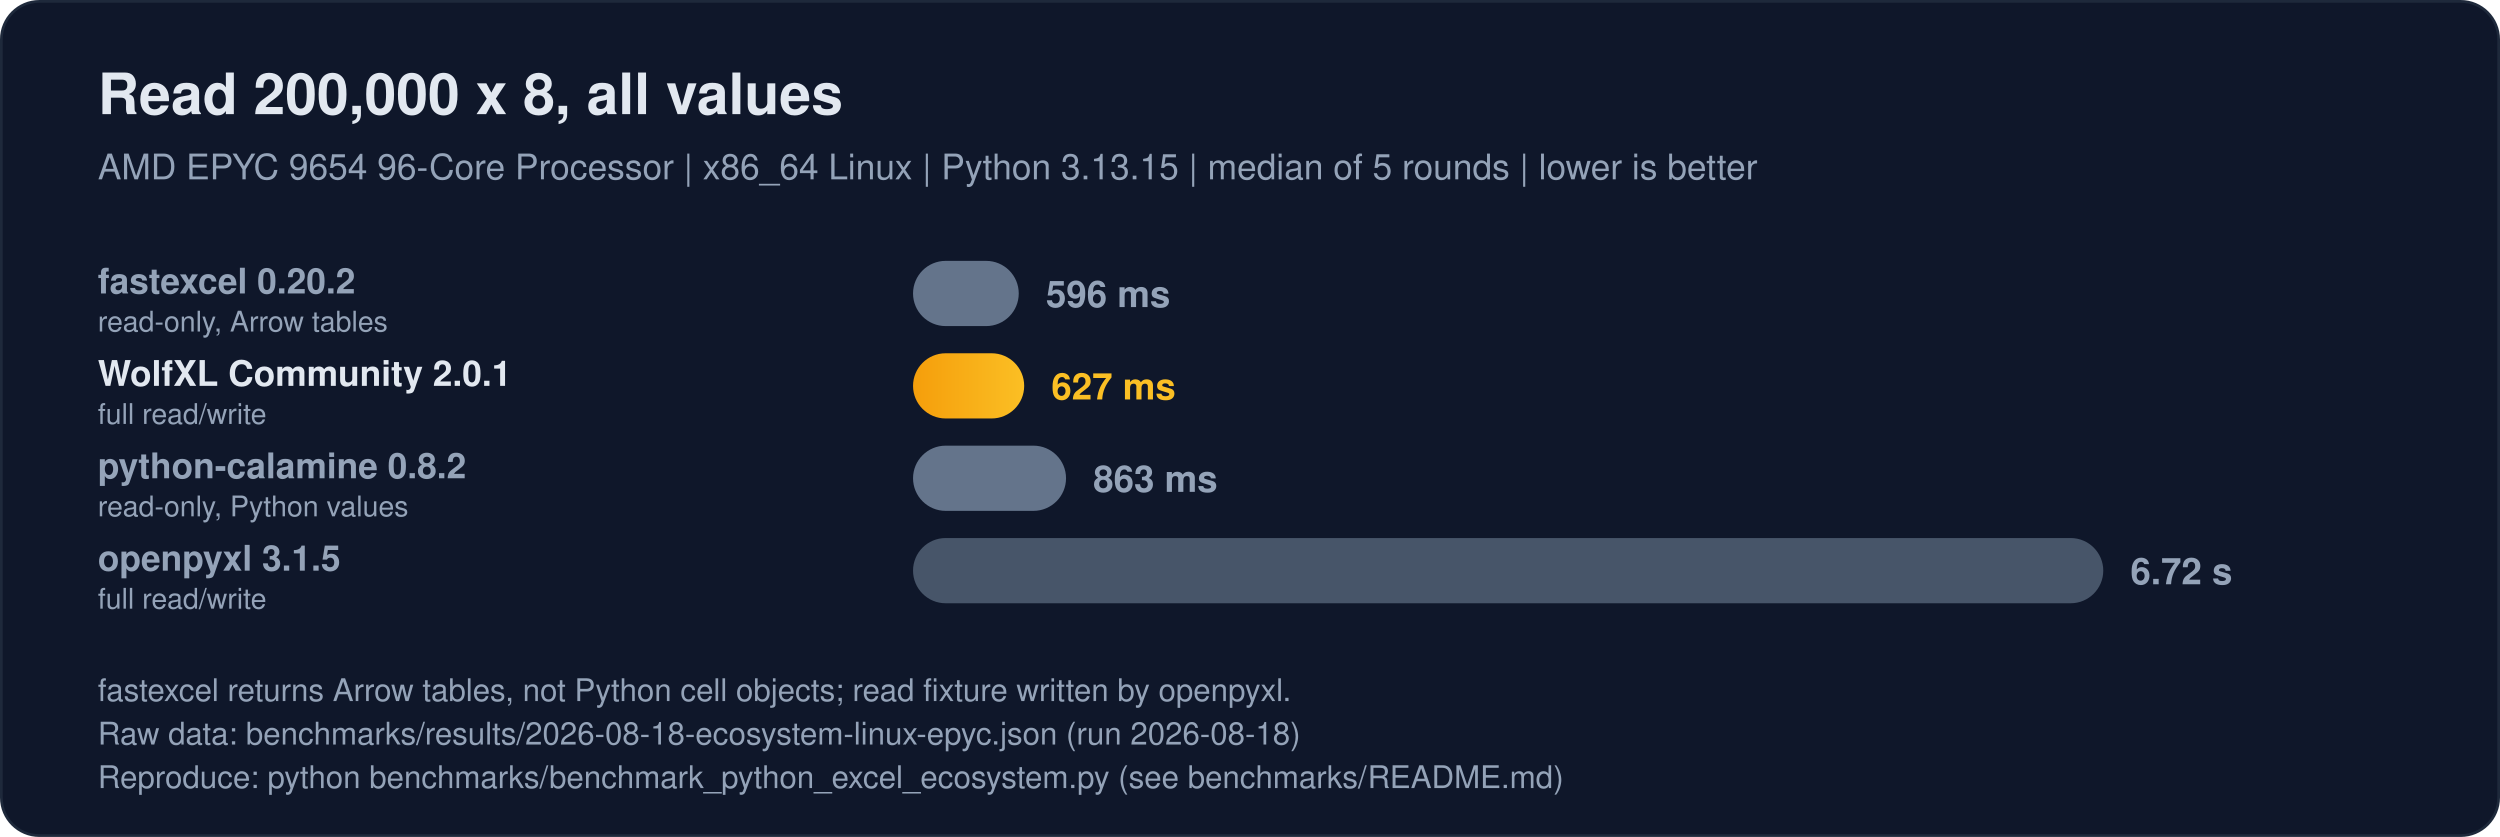
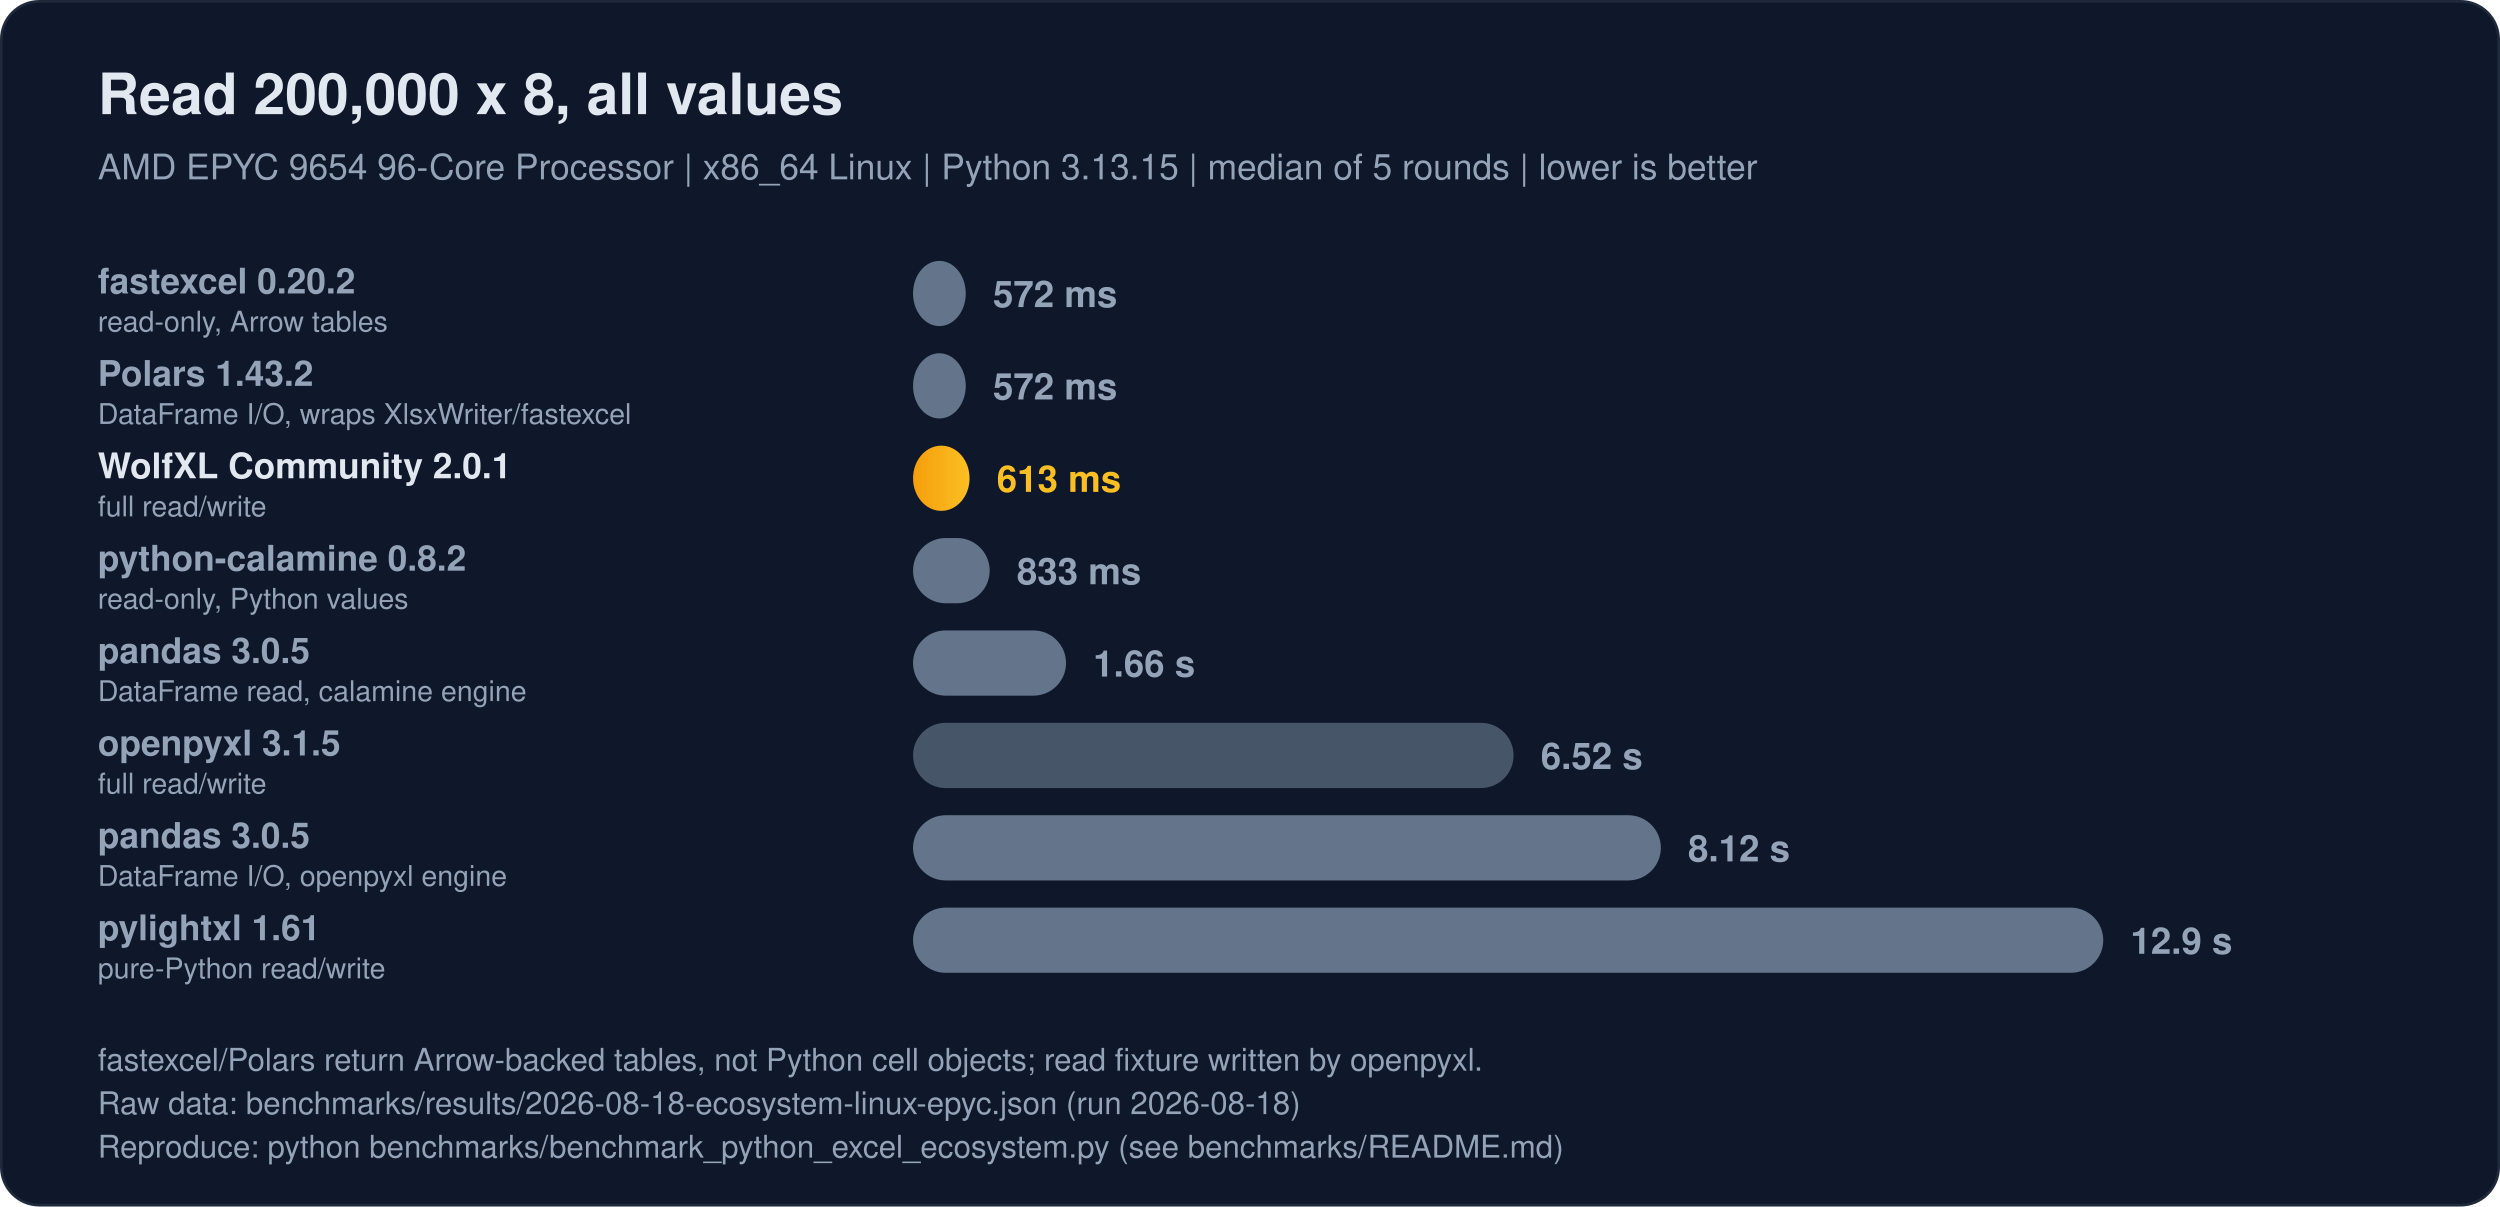
- <svg xmlns="http://www.w3.org/2000/svg" width="920" height="308" viewBox="0 0 920 308" role="img" aria-label="Read 200,000 x 8, all values">
+ <svg xmlns="http://www.w3.org/2000/svg" width="920" height="444" viewBox="0 0 920 444" role="img" aria-label="Read 200,000 x 8, all values">
  <defs>
    <linearGradient id="wolfxl" x1="0" y1="0" x2="1" y2="0">
      <stop offset="0" stop-color="#f59e0b" />
      <stop offset="1" stop-color="#fbbf24" />
    </linearGradient>
  </defs>
-   <rect x="0.5" y="0.5" width="919" height="307" rx="14" fill="#0f172a" stroke="#1e293b" />
+   <rect x="0.5" y="0.5" width="919" height="443" rx="14" fill="#0f172a" stroke="#1e293b" />
  <text x="36" y="42" font-family="-apple-system,'Segoe UI',Helvetica,Arial,sans-serif" font-size="21" font-weight="700" fill="#e2e8f0">Read 200,000 x 8, all values</text>
  <text x="36" y="66" font-family="-apple-system,'Segoe UI',Helvetica,Arial,sans-serif" font-size="13" fill="#94a3b8">AMD EPYC 9654 96-Core Processor | x86_64 Linux | Python 3.13.15 | median of 5 rounds | lower is better</text>
  <text x="36" y="108" font-family="-apple-system,'Segoe UI',Helvetica,Arial,sans-serif" font-size="13" font-weight="600" fill="#94a3b8">fastexcel 0.20.2</text>
  <text x="36" y="122" font-family="-apple-system,'Segoe UI',Helvetica,Arial,sans-serif" font-size="10.5" fill="#94a3b8">read-only, Arrow tables</text>
-   <rect x="336" y="96" width="38.9" height="24" rx="12.0" fill="#64748b" />
-   <text x="384.9" y="113" font-family="-apple-system,'Segoe UI',Helvetica,Arial,sans-serif" font-size="13.5" font-weight="700" fill="#94a3b8">596 ms</text>
-   <text x="36" y="142" font-family="-apple-system,'Segoe UI',Helvetica,Arial,sans-serif" font-size="13" font-weight="700" fill="#e2e8f0">WolfXL Community 2.0.1</text>
-   <text x="36" y="156" font-family="-apple-system,'Segoe UI',Helvetica,Arial,sans-serif" font-size="10.5" fill="#94a3b8">full read/write</text>
-   <rect x="336" y="130" width="40.9" height="24" rx="12.0" fill="url(#wolfxl)" />
-   <text x="386.9" y="147" font-family="-apple-system,'Segoe UI',Helvetica,Arial,sans-serif" font-size="13.5" font-weight="700" fill="#fbbf24">627 ms</text>
-   <text x="36" y="176" font-family="-apple-system,'Segoe UI',Helvetica,Arial,sans-serif" font-size="13" font-weight="600" fill="#94a3b8">python-calamine 0.8.2</text>
-   <text x="36" y="190" font-family="-apple-system,'Segoe UI',Helvetica,Arial,sans-serif" font-size="10.5" fill="#94a3b8">read-only, Python values</text>
-   <rect x="336" y="164" width="56.3" height="24" rx="12.0" fill="#64748b" />
-   <text x="402.3" y="181" font-family="-apple-system,'Segoe UI',Helvetica,Arial,sans-serif" font-size="13.5" font-weight="700" fill="#94a3b8">863 ms</text>
-   <text x="36" y="210" font-family="-apple-system,'Segoe UI',Helvetica,Arial,sans-serif" font-size="13" font-weight="600" fill="#94a3b8">openpyxl 3.1.5</text>
-   <text x="36" y="224" font-family="-apple-system,'Segoe UI',Helvetica,Arial,sans-serif" font-size="10.5" fill="#94a3b8">full read/write</text>
-   <rect x="336" y="198" width="438.0" height="24" rx="12.0" fill="#475569" />
-   <text x="784.0" y="215" font-family="-apple-system,'Segoe UI',Helvetica,Arial,sans-serif" font-size="13.5" font-weight="700" fill="#94a3b8">6.72 s</text>
-   <text x="36" y="258" font-family="-apple-system,'Segoe UI',Helvetica,Arial,sans-serif" font-size="11.5" fill="#94a3b8">fastexcel returns Arrow tables, not Python cell objects; read fixture written by openpyxl.</text>
-   <text x="36" y="274" font-family="-apple-system,'Segoe UI',Helvetica,Arial,sans-serif" font-size="11.5" fill="#94a3b8">Raw data: benchmarks/results/2026-08-18-ecosystem-linux-epyc.json (run 2026-08-18)</text>
-   <text x="36" y="290" font-family="-apple-system,'Segoe UI',Helvetica,Arial,sans-serif" font-size="11.5" fill="#94a3b8">Reproduce: python benchmarks/benchmark_python_excel_ecosystem.py (see benchmarks/README.md)</text>
+   <rect x="336" y="96" width="19.4" height="24" rx="12.0" fill="#64748b" />
+   <text x="365.4" y="113" font-family="-apple-system,'Segoe UI',Helvetica,Arial,sans-serif" font-size="13.5" font-weight="700" fill="#94a3b8">572 ms</text>
+   <text x="36" y="142" font-family="-apple-system,'Segoe UI',Helvetica,Arial,sans-serif" font-size="13" font-weight="600" fill="#94a3b8">Polars 1.43.2</text>
+   <text x="36" y="156" font-family="-apple-system,'Segoe UI',Helvetica,Arial,sans-serif" font-size="10.5" fill="#94a3b8">DataFrame I/O, wraps XlsxWriter/fastexcel</text>
+   <rect x="336" y="130" width="19.4" height="24" rx="12.0" fill="#64748b" />
+   <text x="365.4" y="147" font-family="-apple-system,'Segoe UI',Helvetica,Arial,sans-serif" font-size="13.5" font-weight="700" fill="#94a3b8">572 ms</text>
+   <text x="36" y="176" font-family="-apple-system,'Segoe UI',Helvetica,Arial,sans-serif" font-size="13" font-weight="700" fill="#e2e8f0">WolfXL Community 2.0.1</text>
+   <text x="36" y="190" font-family="-apple-system,'Segoe UI',Helvetica,Arial,sans-serif" font-size="10.5" fill="#94a3b8">full read/write</text>
+   <rect x="336" y="164" width="20.8" height="24" rx="12.0" fill="url(#wolfxl)" />
+   <text x="366.8" y="181" font-family="-apple-system,'Segoe UI',Helvetica,Arial,sans-serif" font-size="13.5" font-weight="700" fill="#fbbf24">613 ms</text>
+   <text x="36" y="210" font-family="-apple-system,'Segoe UI',Helvetica,Arial,sans-serif" font-size="13" font-weight="600" fill="#94a3b8">python-calamine 0.8.2</text>
+   <text x="36" y="224" font-family="-apple-system,'Segoe UI',Helvetica,Arial,sans-serif" font-size="10.5" fill="#94a3b8">read-only, Python values</text>
+   <rect x="336" y="198" width="28.2" height="24" rx="12.0" fill="#64748b" />
+   <text x="374.2" y="215" font-family="-apple-system,'Segoe UI',Helvetica,Arial,sans-serif" font-size="13.5" font-weight="700" fill="#94a3b8">833 ms</text>
+   <text x="36" y="244" font-family="-apple-system,'Segoe UI',Helvetica,Arial,sans-serif" font-size="13" font-weight="600" fill="#94a3b8">pandas 3.0.5</text>
+   <text x="36" y="258" font-family="-apple-system,'Segoe UI',Helvetica,Arial,sans-serif" font-size="10.5" fill="#94a3b8">DataFrame read, calamine engine</text>
+   <rect x="336" y="232" width="56.3" height="24" rx="12.0" fill="#64748b" />
+   <text x="402.3" y="249" font-family="-apple-system,'Segoe UI',Helvetica,Arial,sans-serif" font-size="13.5" font-weight="700" fill="#94a3b8">1.66 s</text>
+   <text x="36" y="278" font-family="-apple-system,'Segoe UI',Helvetica,Arial,sans-serif" font-size="13" font-weight="600" fill="#94a3b8">openpyxl 3.1.5</text>
+   <text x="36" y="292" font-family="-apple-system,'Segoe UI',Helvetica,Arial,sans-serif" font-size="10.5" fill="#94a3b8">full read/write</text>
+   <rect x="336" y="266" width="221.0" height="24" rx="12.0" fill="#475569" />
+   <text x="567.0" y="283" font-family="-apple-system,'Segoe UI',Helvetica,Arial,sans-serif" font-size="13.5" font-weight="700" fill="#94a3b8">6.52 s</text>
+   <text x="36" y="312" font-family="-apple-system,'Segoe UI',Helvetica,Arial,sans-serif" font-size="13" font-weight="600" fill="#94a3b8">pandas 3.0.5</text>
+   <text x="36" y="326" font-family="-apple-system,'Segoe UI',Helvetica,Arial,sans-serif" font-size="10.5" fill="#94a3b8">DataFrame I/O, openpyxl engine</text>
+   <rect x="336" y="300" width="275.2" height="24" rx="12.0" fill="#64748b" />
+   <text x="621.2" y="317" font-family="-apple-system,'Segoe UI',Helvetica,Arial,sans-serif" font-size="13.5" font-weight="700" fill="#94a3b8">8.12 s</text>
+   <text x="36" y="346" font-family="-apple-system,'Segoe UI',Helvetica,Arial,sans-serif" font-size="13" font-weight="600" fill="#94a3b8">pylightxl 1.61</text>
+   <text x="36" y="360" font-family="-apple-system,'Segoe UI',Helvetica,Arial,sans-serif" font-size="10.5" fill="#94a3b8">pure-Python read/write</text>
+   <rect x="336" y="334" width="438.0" height="24" rx="12.0" fill="#64748b" />
+   <text x="784.0" y="351" font-family="-apple-system,'Segoe UI',Helvetica,Arial,sans-serif" font-size="13.5" font-weight="700" fill="#94a3b8">12.9 s</text>
+   <text x="36" y="394" font-family="-apple-system,'Segoe UI',Helvetica,Arial,sans-serif" font-size="11.5" fill="#94a3b8">fastexcel/Polars return Arrow-backed tables, not Python cell objects; read fixture written by openpyxl.</text>
+   <text x="36" y="410" font-family="-apple-system,'Segoe UI',Helvetica,Arial,sans-serif" font-size="11.5" fill="#94a3b8">Raw data: benchmarks/results/2026-08-18-ecosystem-linux-epyc.json (run 2026-08-18)</text>
+   <text x="36" y="426" font-family="-apple-system,'Segoe UI',Helvetica,Arial,sans-serif" font-size="11.5" fill="#94a3b8">Reproduce: python benchmarks/benchmark_python_excel_ecosystem.py (see benchmarks/README.md)</text>
</svg>
